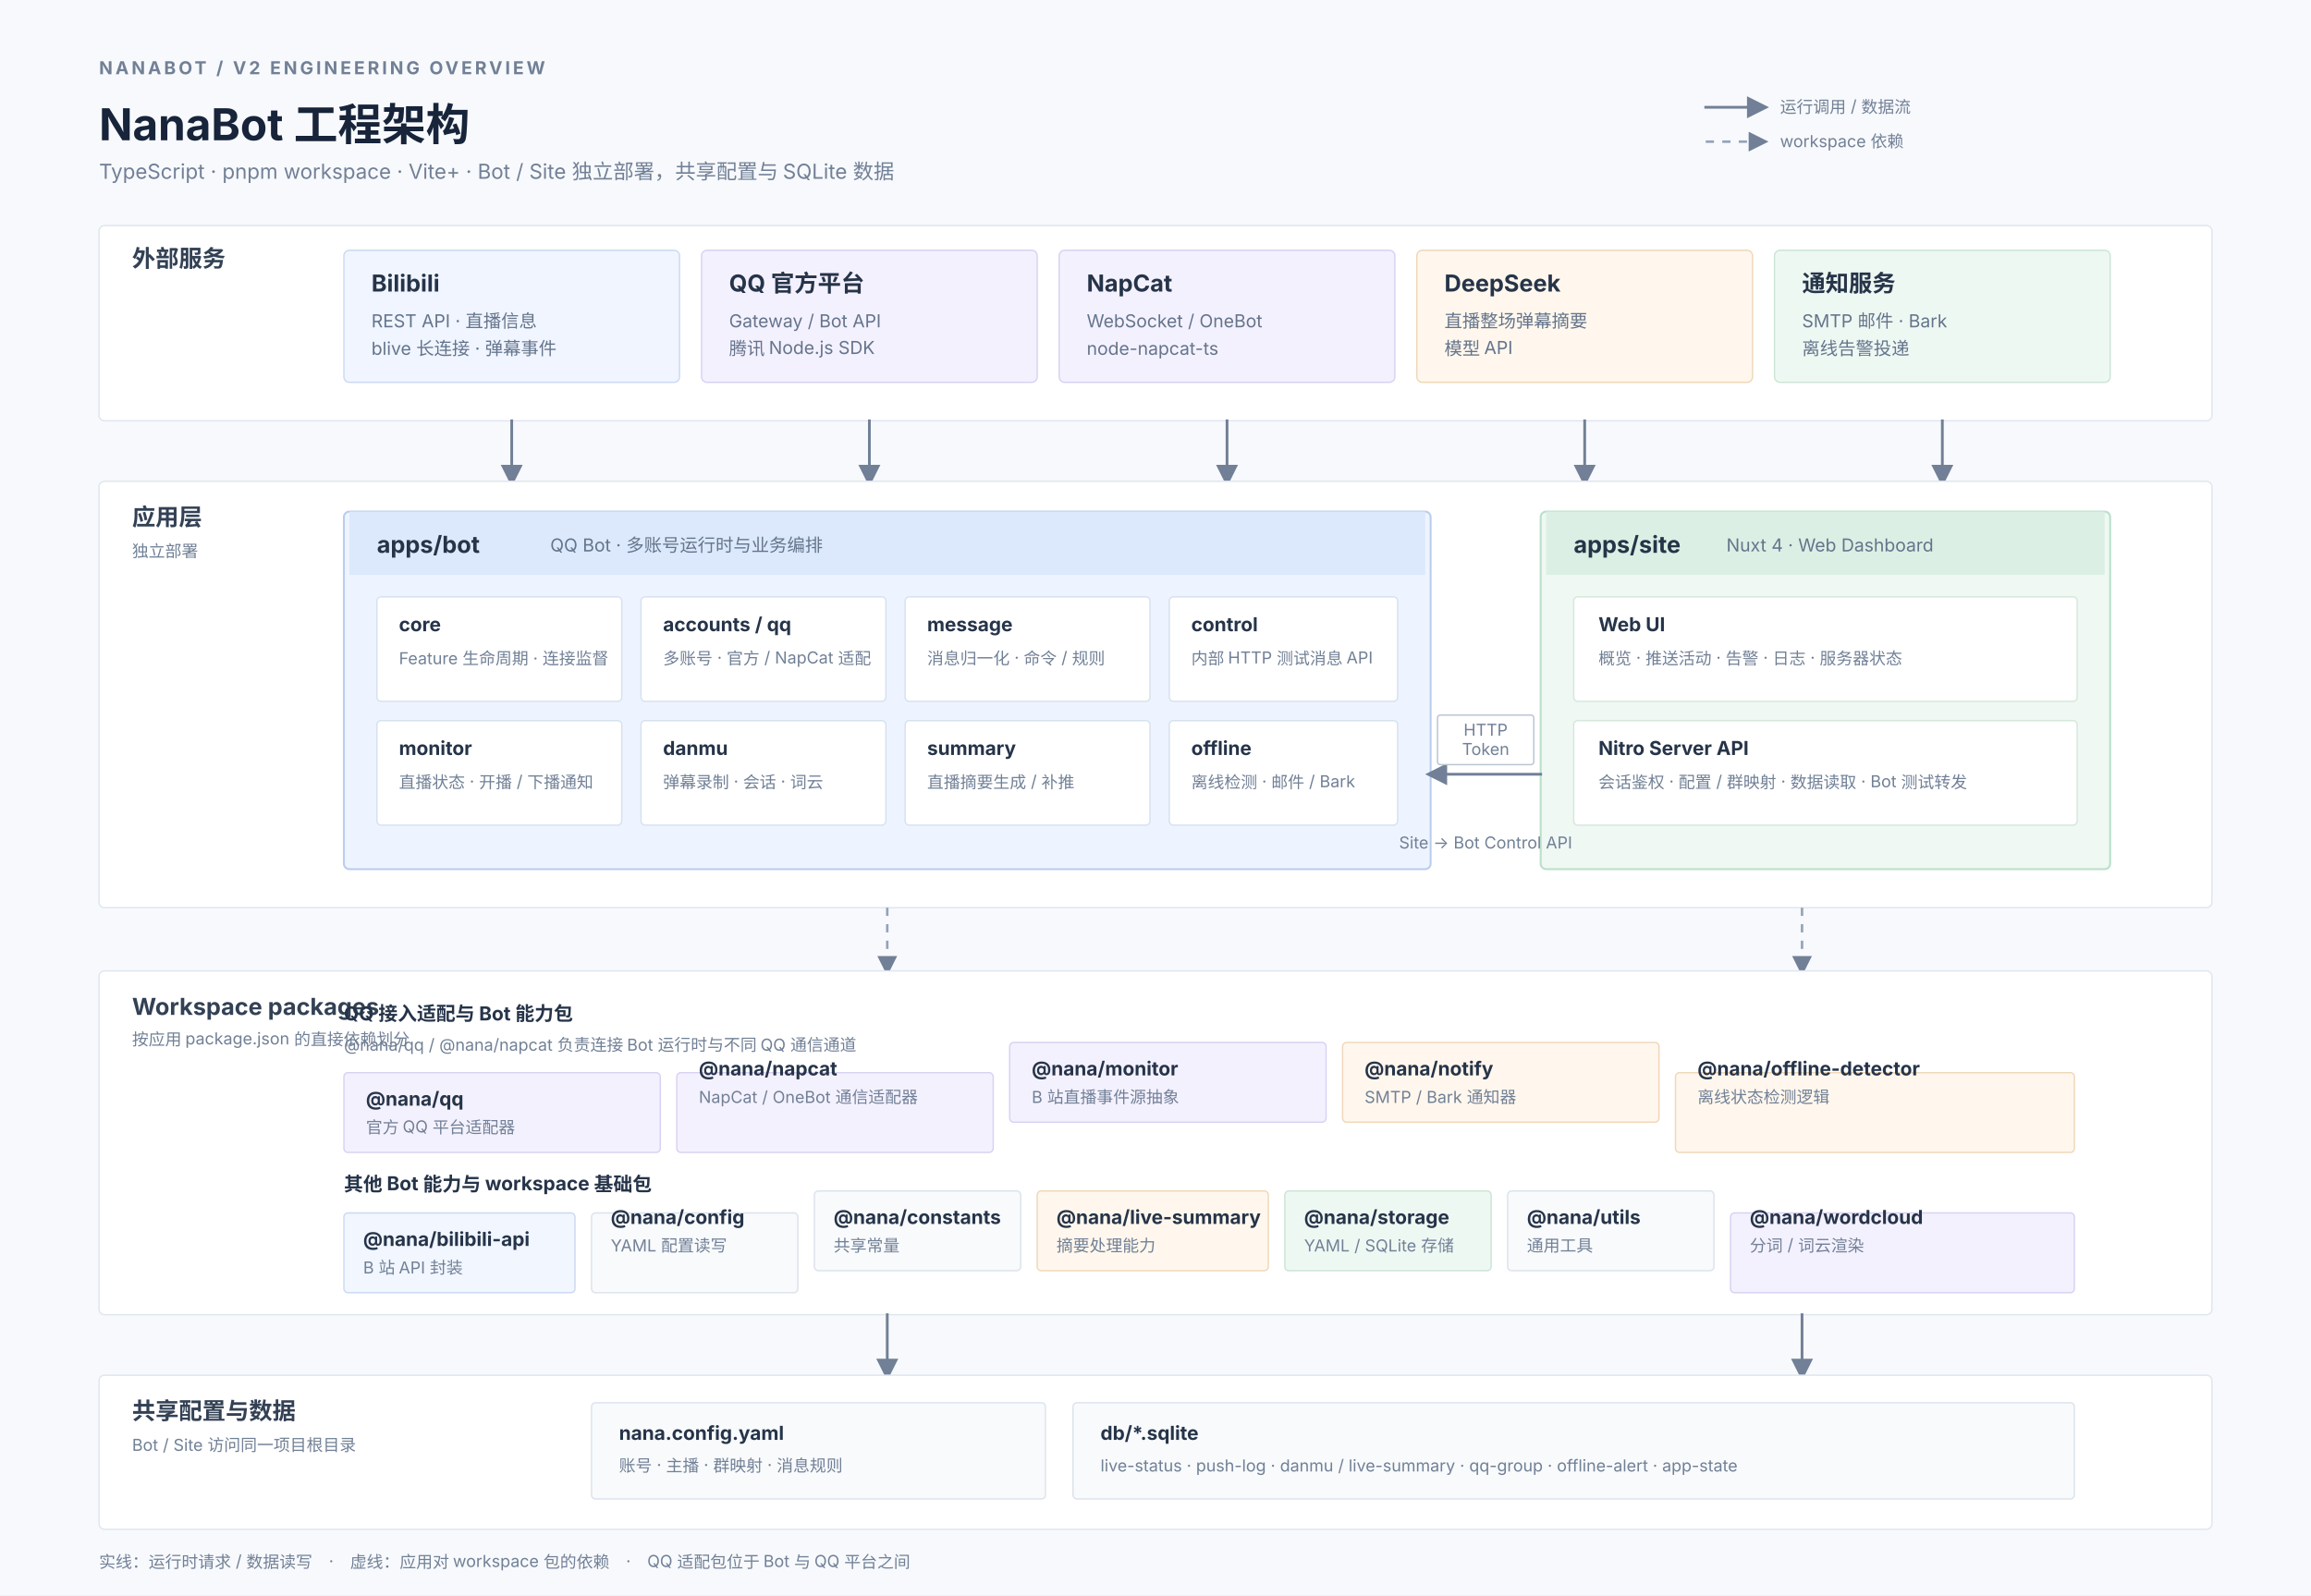
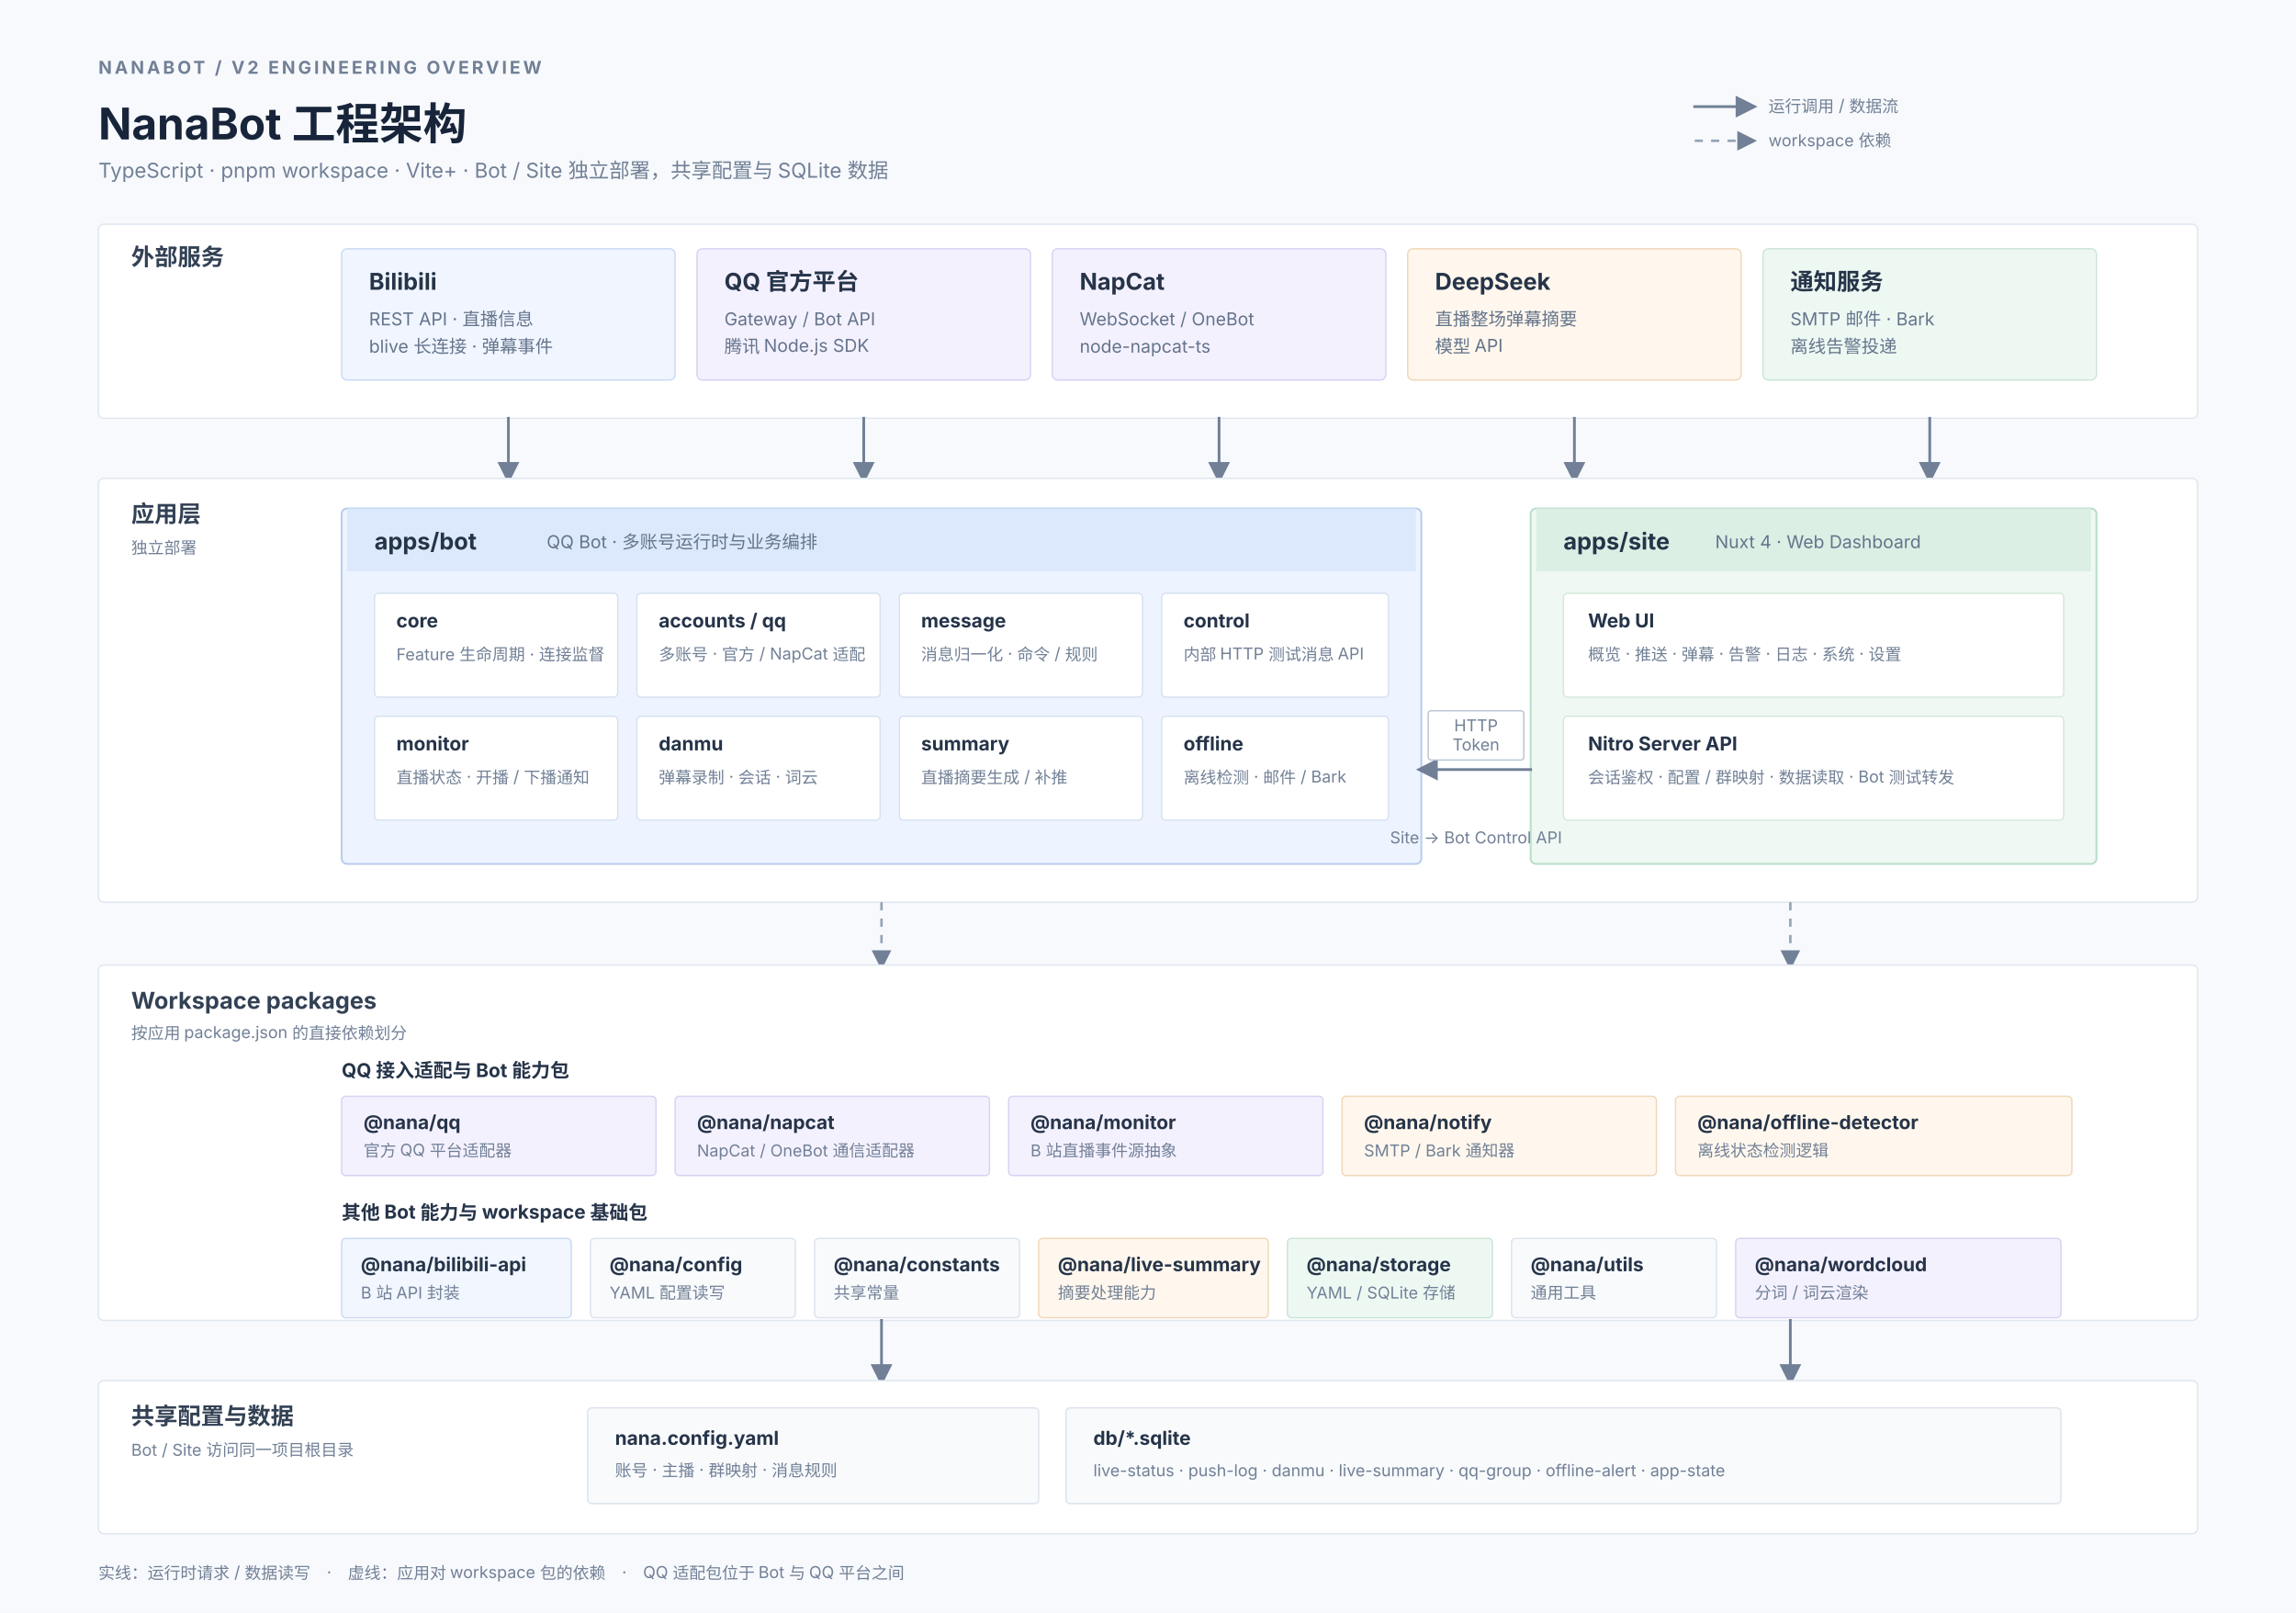
- <svg xmlns="http://www.w3.org/2000/svg" width="1680" height="1160" viewBox="0 0 1680 1160" role="img" aria-labelledby="title desc">
+ <svg xmlns="http://www.w3.org/2000/svg" width="1680" height="1180" viewBox="0 0 1680 1180" role="img" aria-labelledby="title desc">
  <defs>
    <style>
      text{font-family:Inter,"Noto Sans CJK SC","Microsoft YaHei",sans-serif;fill:#263449}
      .eyebrow{font-size:13px;font-weight:700;letter-spacing:2px;fill:#718096}
      .heading{font-size:32px;font-weight:750;fill:#17243a}
      .subheading{font-size:15px;fill:#718096}
      .layer{font-size:17px;font-weight:750;fill:#334155}
      .label{font-size:17px;font-weight:700}
      .desc{font-size:13px;fill:#64748b}
      .tiny{font-size:12px;fill:#718096}
      .module{font-size:14px;font-weight:700}
      .module-desc{font-size:12px;fill:#718096}
      .solid{fill:none;stroke:#718096;stroke-width:2;stroke-linecap:square;stroke-linejoin:miter}
      .dashed{fill:none;stroke:#94a3b8;stroke-width:1.8;stroke-dasharray:6 6}
      .card{stroke-width:1.2}
-       .round{rx:4;ry:4}
    </style>
    <marker id="arrow" markerWidth="8" markerHeight="8" refX="6" refY="4" orient="auto">
      <path d="M0 0L8 4L0 8Z" fill="#718096" />
    </marker>
    <marker id="arrowBoth" markerWidth="8" markerHeight="8" refX="6" refY="4" orient="auto">
      <path d="M0 0L8 4L0 8Z" fill="#94a3b8" />
    </marker>
-     <marker id="arrowStart" markerWidth="8" markerHeight="8" refX="2" refY="4" orient="auto">
-       <path d="M8 0L0 4L8 8Z" fill="#94a3b8" />
-     </marker>
  </defs>
-   <rect width="1680" height="1160" fill="#f7f9fc" />
+   <rect width="1680" height="1180" fill="#f7f9fc" />
  <text x="72" y="54" class="eyebrow">NANABOT / V2 ENGINEERING OVERVIEW</text>
  <text x="72" y="102" class="heading">NanaBot 工程架构</text>
  <text x="72" y="130" class="subheading">TypeScript · pnpm workspace · Vite+ · Bot / Site 独立部署，共享配置与 SQLite 数据</text>
  <g transform="translate(1240 78)">
    <path d="M0 0H42" class="solid" marker-end="url(#arrow)" />
    <text x="54" y="4" class="tiny">运行调用 / 数据流</text>
    <path d="M0 25H42" class="dashed" marker-end="url(#arrow)" />
    <text x="54" y="29" class="tiny">workspace 依赖</text>
  </g>
  <rect x="72" y="164" width="1536" height="142" rx="4" fill="#fff" stroke="#dfe6ef" />
  <text x="96" y="194" class="layer">外部服务</text>
  <g>
    <rect x="250" y="182" width="244" height="96" rx="4" fill="#f0f5ff" stroke="#cbdaf3" />
    <text x="270" y="212" class="label" fill="#315f9c">Bilibili</text>
    <text x="270" y="238" class="desc">REST API · 直播信息</text>
    <text x="270" y="258" class="desc">blive 长连接 · 弹幕事件</text>
    <rect x="510" y="182" width="244" height="96" rx="4" fill="#f4f1ff" stroke="#d9d1f2" />
    <text x="530" y="212" class="label" fill="#6655a5">QQ 官方平台</text>
    <text x="530" y="238" class="desc">Gateway / Bot API</text>
    <text x="530" y="258" class="desc">腾讯 Node.js SDK</text>
    <rect x="770" y="182" width="244" height="96" rx="4" fill="#f4f1ff" stroke="#d9d1f2" />
    <text x="790" y="212" class="label" fill="#6655a5">NapCat</text>
    <text x="790" y="238" class="desc">WebSocket / OneBot</text>
    <text x="790" y="258" class="desc">node-napcat-ts</text>
    <rect x="1030" y="182" width="244" height="96" rx="4" fill="#fff7ed" stroke="#f0d7b9" />
    <text x="1050" y="212" class="label" fill="#a96527">DeepSeek</text>
    <text x="1050" y="238" class="desc">直播整场弹幕摘要</text>
    <text x="1050" y="258" class="desc">模型 API</text>
    <rect x="1290" y="182" width="244" height="96" rx="4" fill="#eef8f3" stroke="#cce5d7" />
    <text x="1310" y="212" class="label" fill="#347b59">通知服务</text>
    <text x="1310" y="238" class="desc">SMTP 邮件 · Bark</text>
    <text x="1310" y="258" class="desc">离线告警投递</text>
  </g>
  <path d="M372 306V350" class="solid" marker-end="url(#arrow)" />
  <path d="M632 306V350" class="solid" marker-end="url(#arrow)" />
  <path d="M892 306V350" class="solid" marker-end="url(#arrow)" />
  <path d="M1152 306V350" class="solid" marker-end="url(#arrow)" />
  <path d="M1412 306V350" class="solid" marker-end="url(#arrow)" />
  <rect x="72" y="350" width="1536" height="310" rx="4" fill="#fff" stroke="#dfe6ef" />
  <text x="96" y="382" class="layer">应用层</text>
  <text x="96" y="405" class="tiny">独立部署</text>
  <rect x="250" y="372" width="790" height="260" rx="4" fill="#eef4ff" stroke="#b9cdec" stroke-width="1.4" />
  <path d="M254 372H1036V418H254Z" fill="#dce9fc" />
  <text x="274" y="402" class="label" fill="#24528f">apps/bot</text>
  <text x="400" y="401" class="desc">QQ Bot · 多账号运行时与业务编排</text>
  <g>
    <rect x="274" y="434" width="178" height="76" rx="3" fill="#fff" stroke="#d6e1f0" />
    <text x="290" y="459" class="module">core</text>
    <text x="290" y="483" class="module-desc">Feature 生命周期 · 连接监督</text>
    <rect x="466" y="434" width="178" height="76" rx="3" fill="#fff" stroke="#d6e1f0" />
    <text x="482" y="459" class="module">accounts / qq</text>
    <text x="482" y="483" class="module-desc">多账号 · 官方 / NapCat 适配</text>
    <rect x="658" y="434" width="178" height="76" rx="3" fill="#fff" stroke="#d6e1f0" />
    <text x="674" y="459" class="module">message</text>
    <text x="674" y="483" class="module-desc">消息归一化 · 命令 / 规则</text>
    <rect x="850" y="434" width="166" height="76" rx="3" fill="#fff" stroke="#d6e1f0" />
    <text x="866" y="459" class="module">control</text>
    <text x="866" y="483" class="module-desc">内部 HTTP 测试消息 API</text>
    <rect x="274" y="524" width="178" height="76" rx="3" fill="#fff" stroke="#d6e1f0" />
    <text x="290" y="549" class="module">monitor</text>
    <text x="290" y="573" class="module-desc">直播状态 · 开播 / 下播通知</text>
    <rect x="466" y="524" width="178" height="76" rx="3" fill="#fff" stroke="#d6e1f0" />
    <text x="482" y="549" class="module">danmu</text>
    <text x="482" y="573" class="module-desc">弹幕录制 · 会话 · 词云</text>
    <rect x="658" y="524" width="178" height="76" rx="3" fill="#fff" stroke="#d6e1f0" />
    <text x="674" y="549" class="module">summary</text>
    <text x="674" y="573" class="module-desc">直播摘要生成 / 补推</text>
    <rect x="850" y="524" width="166" height="76" rx="3" fill="#fff" stroke="#d6e1f0" />
    <text x="866" y="549" class="module">offline</text>
    <text x="866" y="573" class="module-desc">离线检测 · 邮件 / Bark</text>
  </g>
  <rect x="1120" y="372" width="414" height="260" rx="4" fill="#eff8f3" stroke="#b9dfca" stroke-width="1.4" />
  <path d="M1124 372H1530V418H1124Z" fill="#dcefe4" />
  <text x="1144" y="402" class="label" fill="#276849">apps/site</text>
  <text x="1255" y="401" class="desc">Nuxt 4 · Web Dashboard</text>
  <rect x="1144" y="434" width="366" height="76" rx="3" fill="#fff" stroke="#d4e8dc" />
  <text x="1162" y="459" class="module">Web UI</text>
-   <text x="1162" y="483" class="module-desc">概览 · 推送活动 · 告警 · 日志 · 服务器状态</text>
+   <text x="1162" y="483" class="module-desc">概览 · 推送 · 弹幕 · 告警 · 日志 · 系统 · 设置</text>
  <rect x="1144" y="524" width="366" height="76" rx="3" fill="#fff" stroke="#d4e8dc" />
  <text x="1162" y="549" class="module">Nitro Server API</text>
  <text x="1162" y="573" class="module-desc">会话鉴权 · 配置 / 群映射 · 数据读取 · Bot 测试转发</text>
  <path d="M1120 563H1040" class="solid" marker-end="url(#arrow)" />
  <rect x="1045" y="520" width="70" height="36" rx="2" fill="#fff" stroke="#b8c4d3" />
  <text x="1080" y="535" text-anchor="middle" class="tiny">HTTP</text>
  <text x="1080" y="549" text-anchor="middle" class="tiny">Token</text>
  <text x="1080" y="617" text-anchor="middle" class="tiny">Site → Bot Control API</text>
  <path d="M645 660V706" class="dashed" marker-end="url(#arrow)" />
  <path d="M1310 660V706" class="dashed" marker-end="url(#arrow)" />
-   <rect x="72" y="706" width="1536" height="250" rx="4" fill="#fff" stroke="#dfe6ef" />
+   <rect x="72" y="706" width="1536" height="260" rx="4" fill="#fff" stroke="#dfe6ef" />
  <text x="96" y="738" class="layer">Workspace packages</text>
  <text x="96" y="760" class="tiny">按应用 package.json 的直接依赖划分</text>
-   <text x="250" y="742" class="module" fill="#475569">QQ 接入适配与 Bot 能力包</text>
-   <text x="250" y="764" class="tiny">@nana/qq / @nana/napcat 负责连接 Bot 运行时与不同 QQ 通信通道</text>
+   <text x="250" y="788" class="module" fill="#475569">QQ 接入适配与 Bot 能力包</text>
  <g>
-     <rect x="250" y="780" width="230" height="58" rx="3" fill="#f4f1ff" stroke="#d9d1f2" />
-     <text x="266" y="804" class="module" fill="#6655a5">@nana/qq</text>
-     <text x="266" y="824" class="module-desc">官方 QQ 平台适配器</text>
-     <rect x="492" y="780" width="230" height="58" rx="3" fill="#f4f1ff" stroke="#d9d1f2" />
-     <text x="508" y="782" class="module" fill="#6655a5">@nana/napcat</text>
-     <text x="508" y="802" class="module-desc">NapCat / OneBot 通信适配器</text>
-     <rect x="734" y="758" width="230" height="58" rx="3" fill="#f4f1ff" stroke="#d9d1f2" />
-     <text x="750" y="782" class="module" fill="#6655a5">@nana/monitor</text>
-     <text x="750" y="802" class="module-desc">B 站直播事件源抽象</text>
-     <rect x="976" y="758" width="230" height="58" rx="3" fill="#fff7ed" stroke="#f0d7b9" />
-     <text x="992" y="782" class="module" fill="#a96527">@nana/notify</text>
-     <text x="992" y="802" class="module-desc">SMTP / Bark 通知器</text>
-     <rect x="1218" y="780" width="290" height="58" rx="3" fill="#fff7ed" stroke="#f0d7b9" />
-     <text x="1234" y="782" class="module" fill="#a96527">@nana/offline-detector</text>
-     <text x="1234" y="802" class="module-desc">离线状态检测逻辑</text>
+     <rect x="250" y="802" width="230" height="58" rx="3" fill="#f4f1ff" stroke="#d9d1f2" />
+     <text x="266" y="826" class="module" fill="#6655a5">@nana/qq</text>
+     <text x="266" y="846" class="module-desc">官方 QQ 平台适配器</text>
+     <rect x="494" y="802" width="230" height="58" rx="3" fill="#f4f1ff" stroke="#d9d1f2" />
+     <text x="510" y="826" class="module" fill="#6655a5">@nana/napcat</text>
+     <text x="510" y="846" class="module-desc">NapCat / OneBot 通信适配器</text>
+     <rect x="738" y="802" width="230" height="58" rx="3" fill="#f4f1ff" stroke="#d9d1f2" />
+     <text x="754" y="826" class="module" fill="#6655a5">@nana/monitor</text>
+     <text x="754" y="846" class="module-desc">B 站直播事件源抽象</text>
+     <rect x="982" y="802" width="230" height="58" rx="3" fill="#fff7ed" stroke="#f0d7b9" />
+     <text x="998" y="826" class="module" fill="#a96527">@nana/notify</text>
+     <text x="998" y="846" class="module-desc">SMTP / Bark 通知器</text>
+     <rect x="1226" y="802" width="290" height="58" rx="3" fill="#fff7ed" stroke="#f0d7b9" />
+     <text x="1242" y="826" class="module" fill="#a96527">@nana/offline-detector</text>
+     <text x="1242" y="846" class="module-desc">离线状态检测逻辑</text>
  </g>
-   <text x="250" y="866" class="module" fill="#475569">其他 Bot 能力与 workspace 基础包</text>
+   <text x="250" y="892" class="module" fill="#475569">其他 Bot 能力与 workspace 基础包</text>
  <g>
-     <rect x="250" y="882" width="168" height="58" rx="3" fill="#f1f6ff" stroke="#cbdaf3" />
-     <text x="264" y="906" class="module" fill="#315f9c">@nana/bilibili-api</text>
-     <text x="264" y="926" class="module-desc">B 站 API 封装</text>
-     <rect x="430" y="882" width="150" height="58" rx="3" fill="#f8fafc" stroke="#dce3ec" />
-     <text x="444" y="890" class="module">@nana/config</text>
-     <text x="444" y="910" class="module-desc">YAML 配置读写</text>
-     <rect x="592" y="866" width="150" height="58" rx="3" fill="#f8fafc" stroke="#dce3ec" />
-     <text x="606" y="890" class="module">@nana/constants</text>
-     <text x="606" y="910" class="module-desc">共享常量</text>
-     <rect x="754" y="866" width="168" height="58" rx="3" fill="#fff7ed" stroke="#f0d7b9" />
-     <text x="768" y="890" class="module" fill="#a96527">@nana/live-summary</text>
-     <text x="768" y="910" class="module-desc">摘要处理能力</text>
-     <rect x="934" y="866" width="150" height="58" rx="3" fill="#eef8f3" stroke="#cce5d7" />
-     <text x="948" y="890" class="module" fill="#347b59">@nana/storage</text>
-     <text x="948" y="910" class="module-desc">YAML / SQLite 存储</text>
-     <rect x="1096" y="866" width="150" height="58" rx="3" fill="#f8fafc" stroke="#dce3ec" />
-     <text x="1110" y="890" class="module">@nana/utils</text>
-     <text x="1110" y="910" class="module-desc">通用工具</text>
-     <rect x="1258" y="882" width="250" height="58" rx="3" fill="#f4f1ff" stroke="#d9d1f2" />
-     <text x="1272" y="890" class="module" fill="#6655a5">@nana/wordcloud</text>
-     <text x="1272" y="910" class="module-desc">分词 / 词云渲染</text>
+     <rect x="250" y="906" width="168" height="58" rx="3" fill="#f1f6ff" stroke="#cbdaf3" />
+     <text x="264" y="930" class="module" fill="#315f9c">@nana/bilibili-api</text>
+     <text x="264" y="950" class="module-desc">B 站 API 封装</text>
+     <rect x="432" y="906" width="150" height="58" rx="3" fill="#f8fafc" stroke="#dce3ec" />
+     <text x="446" y="930" class="module">@nana/config</text>
+     <text x="446" y="950" class="module-desc">YAML 配置读写</text>
+     <rect x="596" y="906" width="150" height="58" rx="3" fill="#f8fafc" stroke="#dce3ec" />
+     <text x="610" y="930" class="module">@nana/constants</text>
+     <text x="610" y="950" class="module-desc">共享常量</text>
+     <rect x="760" y="906" width="168" height="58" rx="3" fill="#fff7ed" stroke="#f0d7b9" />
+     <text x="774" y="930" class="module" fill="#a96527">@nana/live-summary</text>
+     <text x="774" y="950" class="module-desc">摘要处理能力</text>
+     <rect x="942" y="906" width="150" height="58" rx="3" fill="#eef8f3" stroke="#cce5d7" />
+     <text x="956" y="930" class="module" fill="#347b59">@nana/storage</text>
+     <text x="956" y="950" class="module-desc">YAML / SQLite 存储</text>
+     <rect x="1106" y="906" width="150" height="58" rx="3" fill="#f8fafc" stroke="#dce3ec" />
+     <text x="1120" y="930" class="module">@nana/utils</text>
+     <text x="1120" y="950" class="module-desc">通用工具</text>
+     <rect x="1270" y="906" width="238" height="58" rx="3" fill="#f4f1ff" stroke="#d9d1f2" />
+     <text x="1284" y="930" class="module" fill="#6655a5">@nana/wordcloud</text>
+     <text x="1284" y="950" class="module-desc">分词 / 词云渲染</text>
  </g>
-   <path d="M645 956V1000" class="solid" marker-end="url(#arrow)" />
-   <path d="M1310 956V1000" class="solid" marker-end="url(#arrow)" />
-   <rect x="72" y="1000" width="1536" height="112" rx="4" fill="#fff" stroke="#dfe6ef" />
-   <text x="96" y="1032" class="layer">共享配置与数据</text>
-   <text x="96" y="1055" class="tiny">Bot / Site 访问同一项目根目录</text>
-   <rect x="430" y="1020" width="330" height="70" rx="3" fill="#f8fafc" stroke="#dce3ec" />
-   <text x="450" y="1047" class="module">nana.config.yaml</text>
-   <text x="450" y="1070" class="module-desc">账号 · 主播 · 群映射 · 消息规则</text>
-   <rect x="780" y="1020" width="728" height="70" rx="3" fill="#f8fafc" stroke="#dce3ec" />
-   <text x="800" y="1047" class="module">db/*.sqlite</text>
-   <text x="800" y="1070" class="module-desc">live-status · push-log · danmu / live-summary · qq-group · offline-alert · app-state</text>
-   <text x="72" y="1140" class="tiny">实线：运行时请求 / 数据读写　·　虚线：应用对 workspace 包的依赖　·　QQ 适配包位于 Bot 与 QQ 平台之间</text>
+   <path d="M645 966V1010" class="solid" marker-end="url(#arrow)" />
+   <path d="M1310 966V1010" class="solid" marker-end="url(#arrow)" />
+   <rect x="72" y="1010" width="1536" height="112" rx="4" fill="#fff" stroke="#dfe6ef" />
+   <text x="96" y="1042" class="layer">共享配置与数据</text>
+   <text x="96" y="1065" class="tiny">Bot / Site 访问同一项目根目录</text>
+   <rect x="430" y="1030" width="330" height="70" rx="3" fill="#f8fafc" stroke="#dce3ec" />
+   <text x="450" y="1057" class="module">nana.config.yaml</text>
+   <text x="450" y="1080" class="module-desc">账号 · 主播 · 群映射 · 消息规则</text>
+   <rect x="780" y="1030" width="728" height="70" rx="3" fill="#f8fafc" stroke="#dce3ec" />
+   <text x="800" y="1057" class="module">db/*.sqlite</text>
+   <text x="800" y="1080" class="module-desc">live-status · push-log · danmu · live-summary · qq-group · offline-alert · app-state</text>
+   <text x="72" y="1155" class="tiny">实线：运行时请求 / 数据读写　·　虚线：应用对 workspace 包的依赖　·　QQ 适配包位于 Bot 与 QQ 平台之间</text>
</svg>
